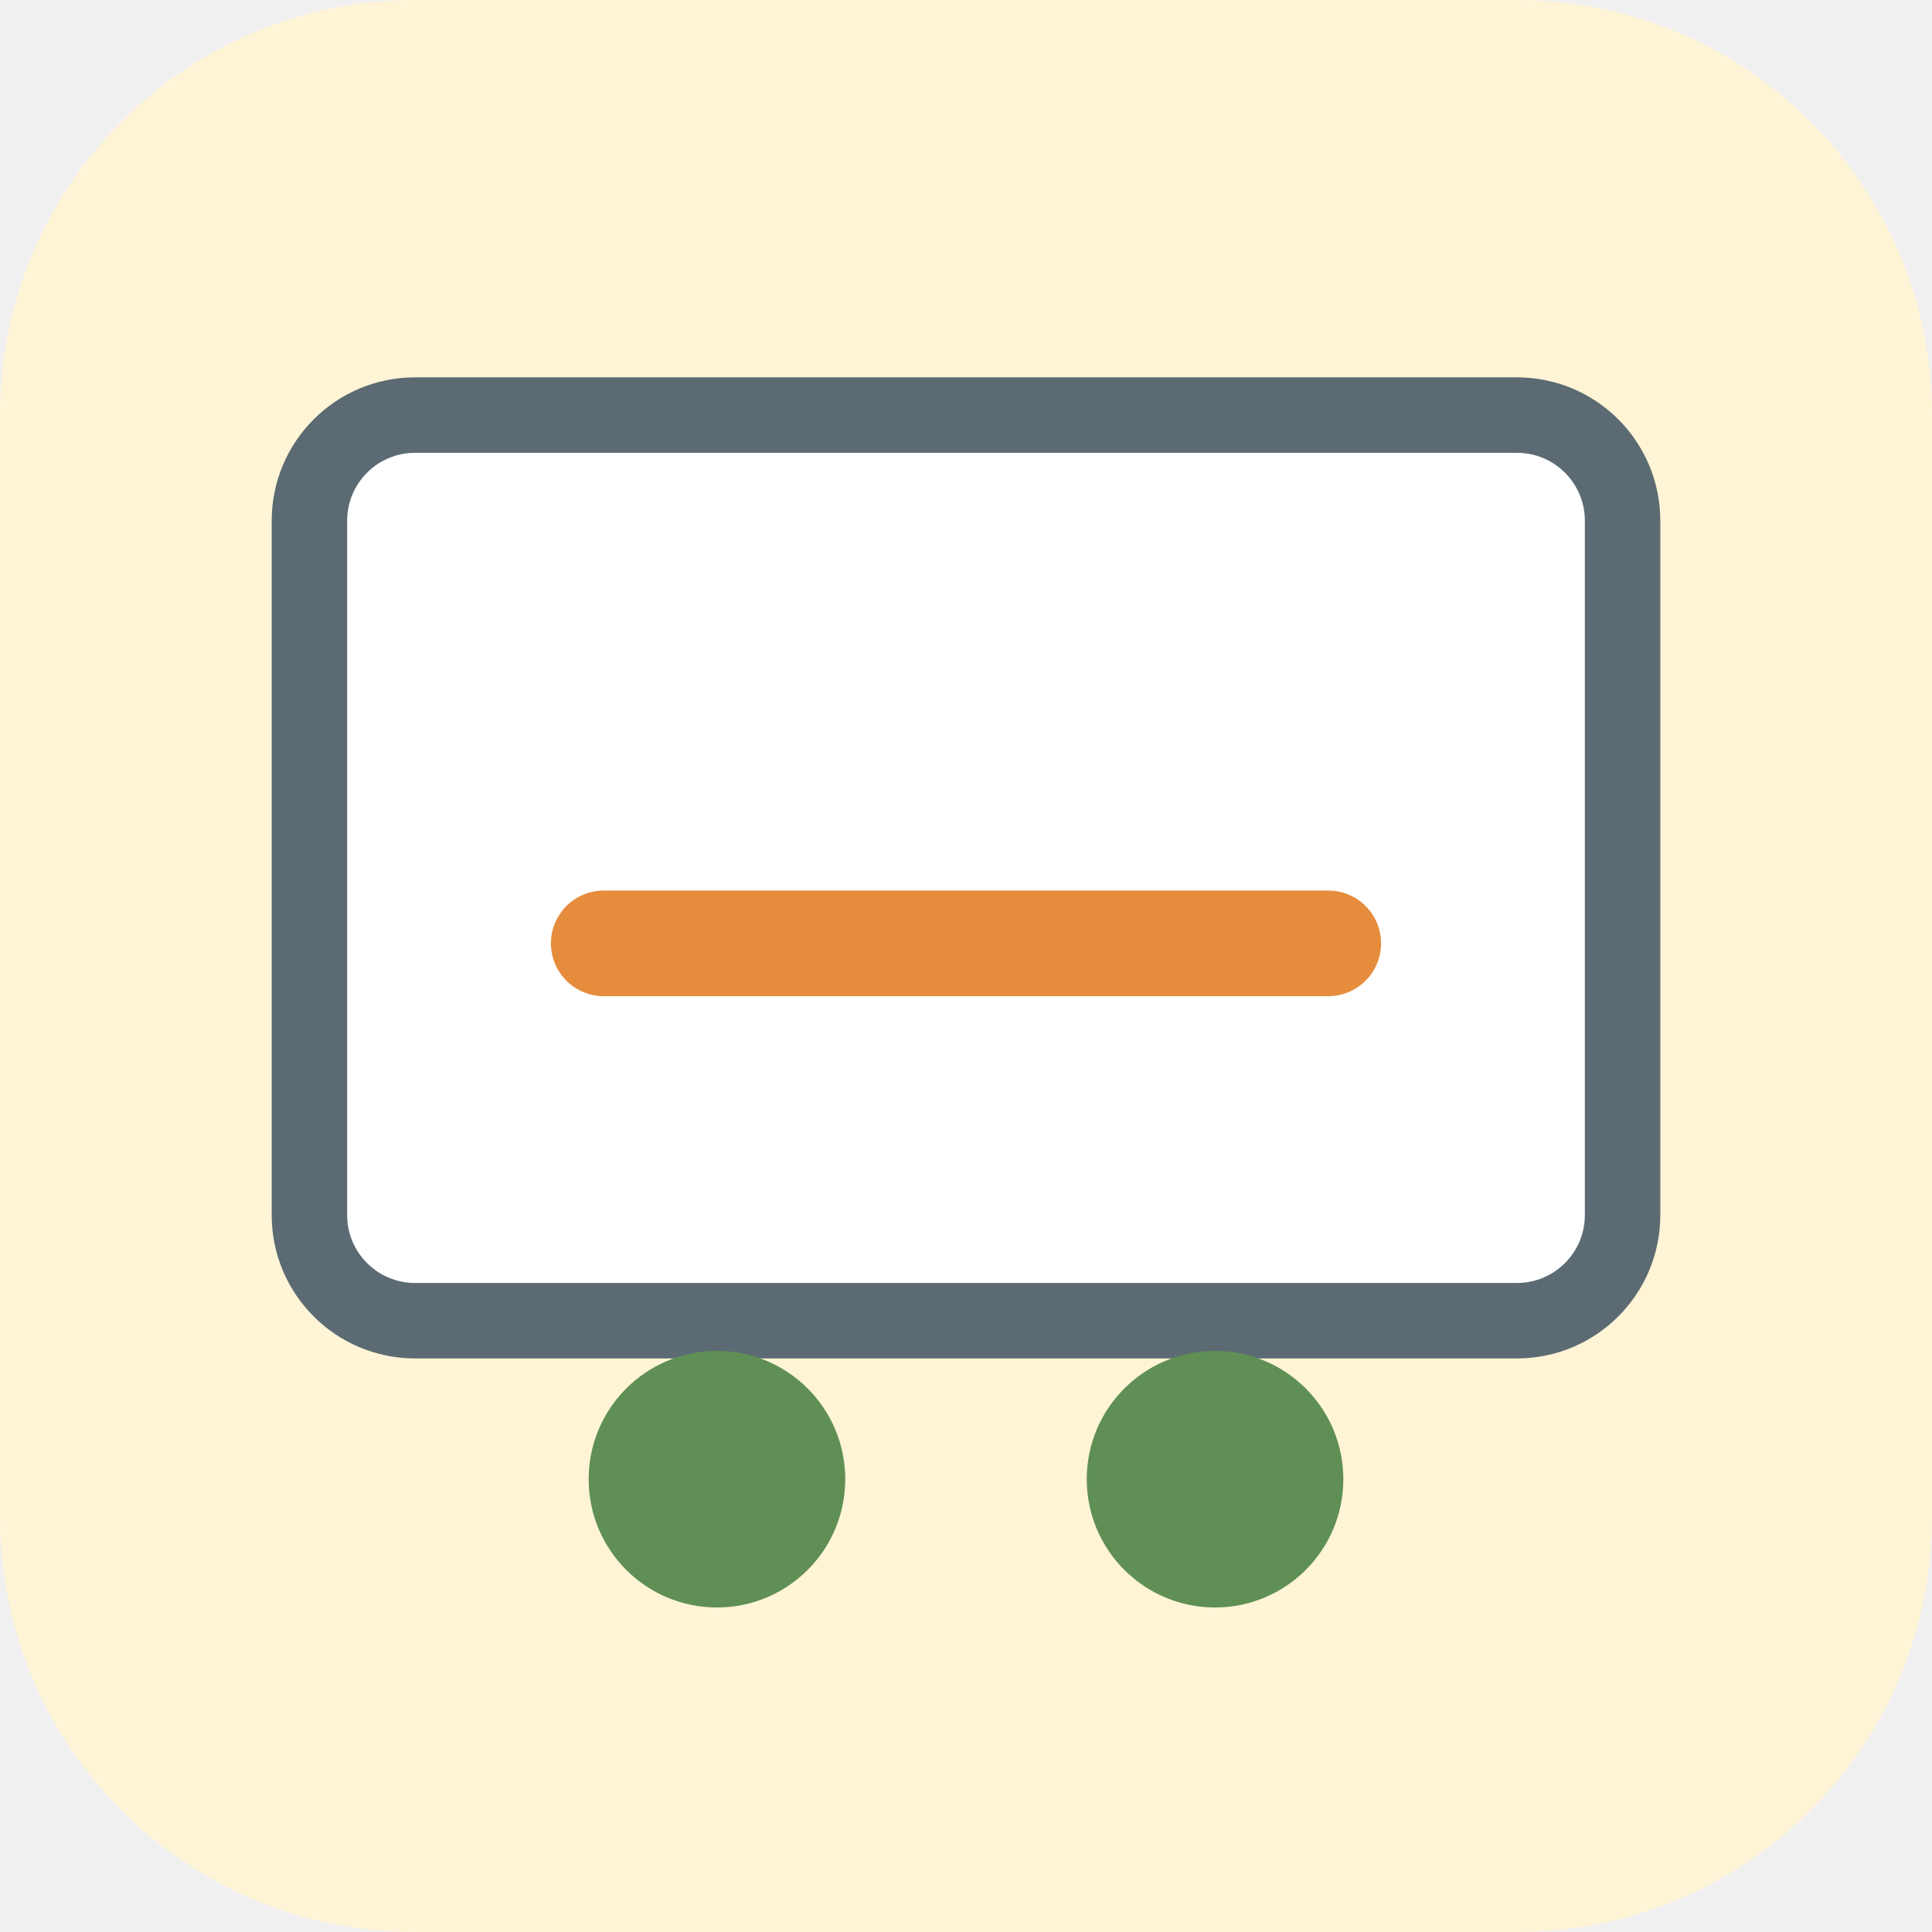
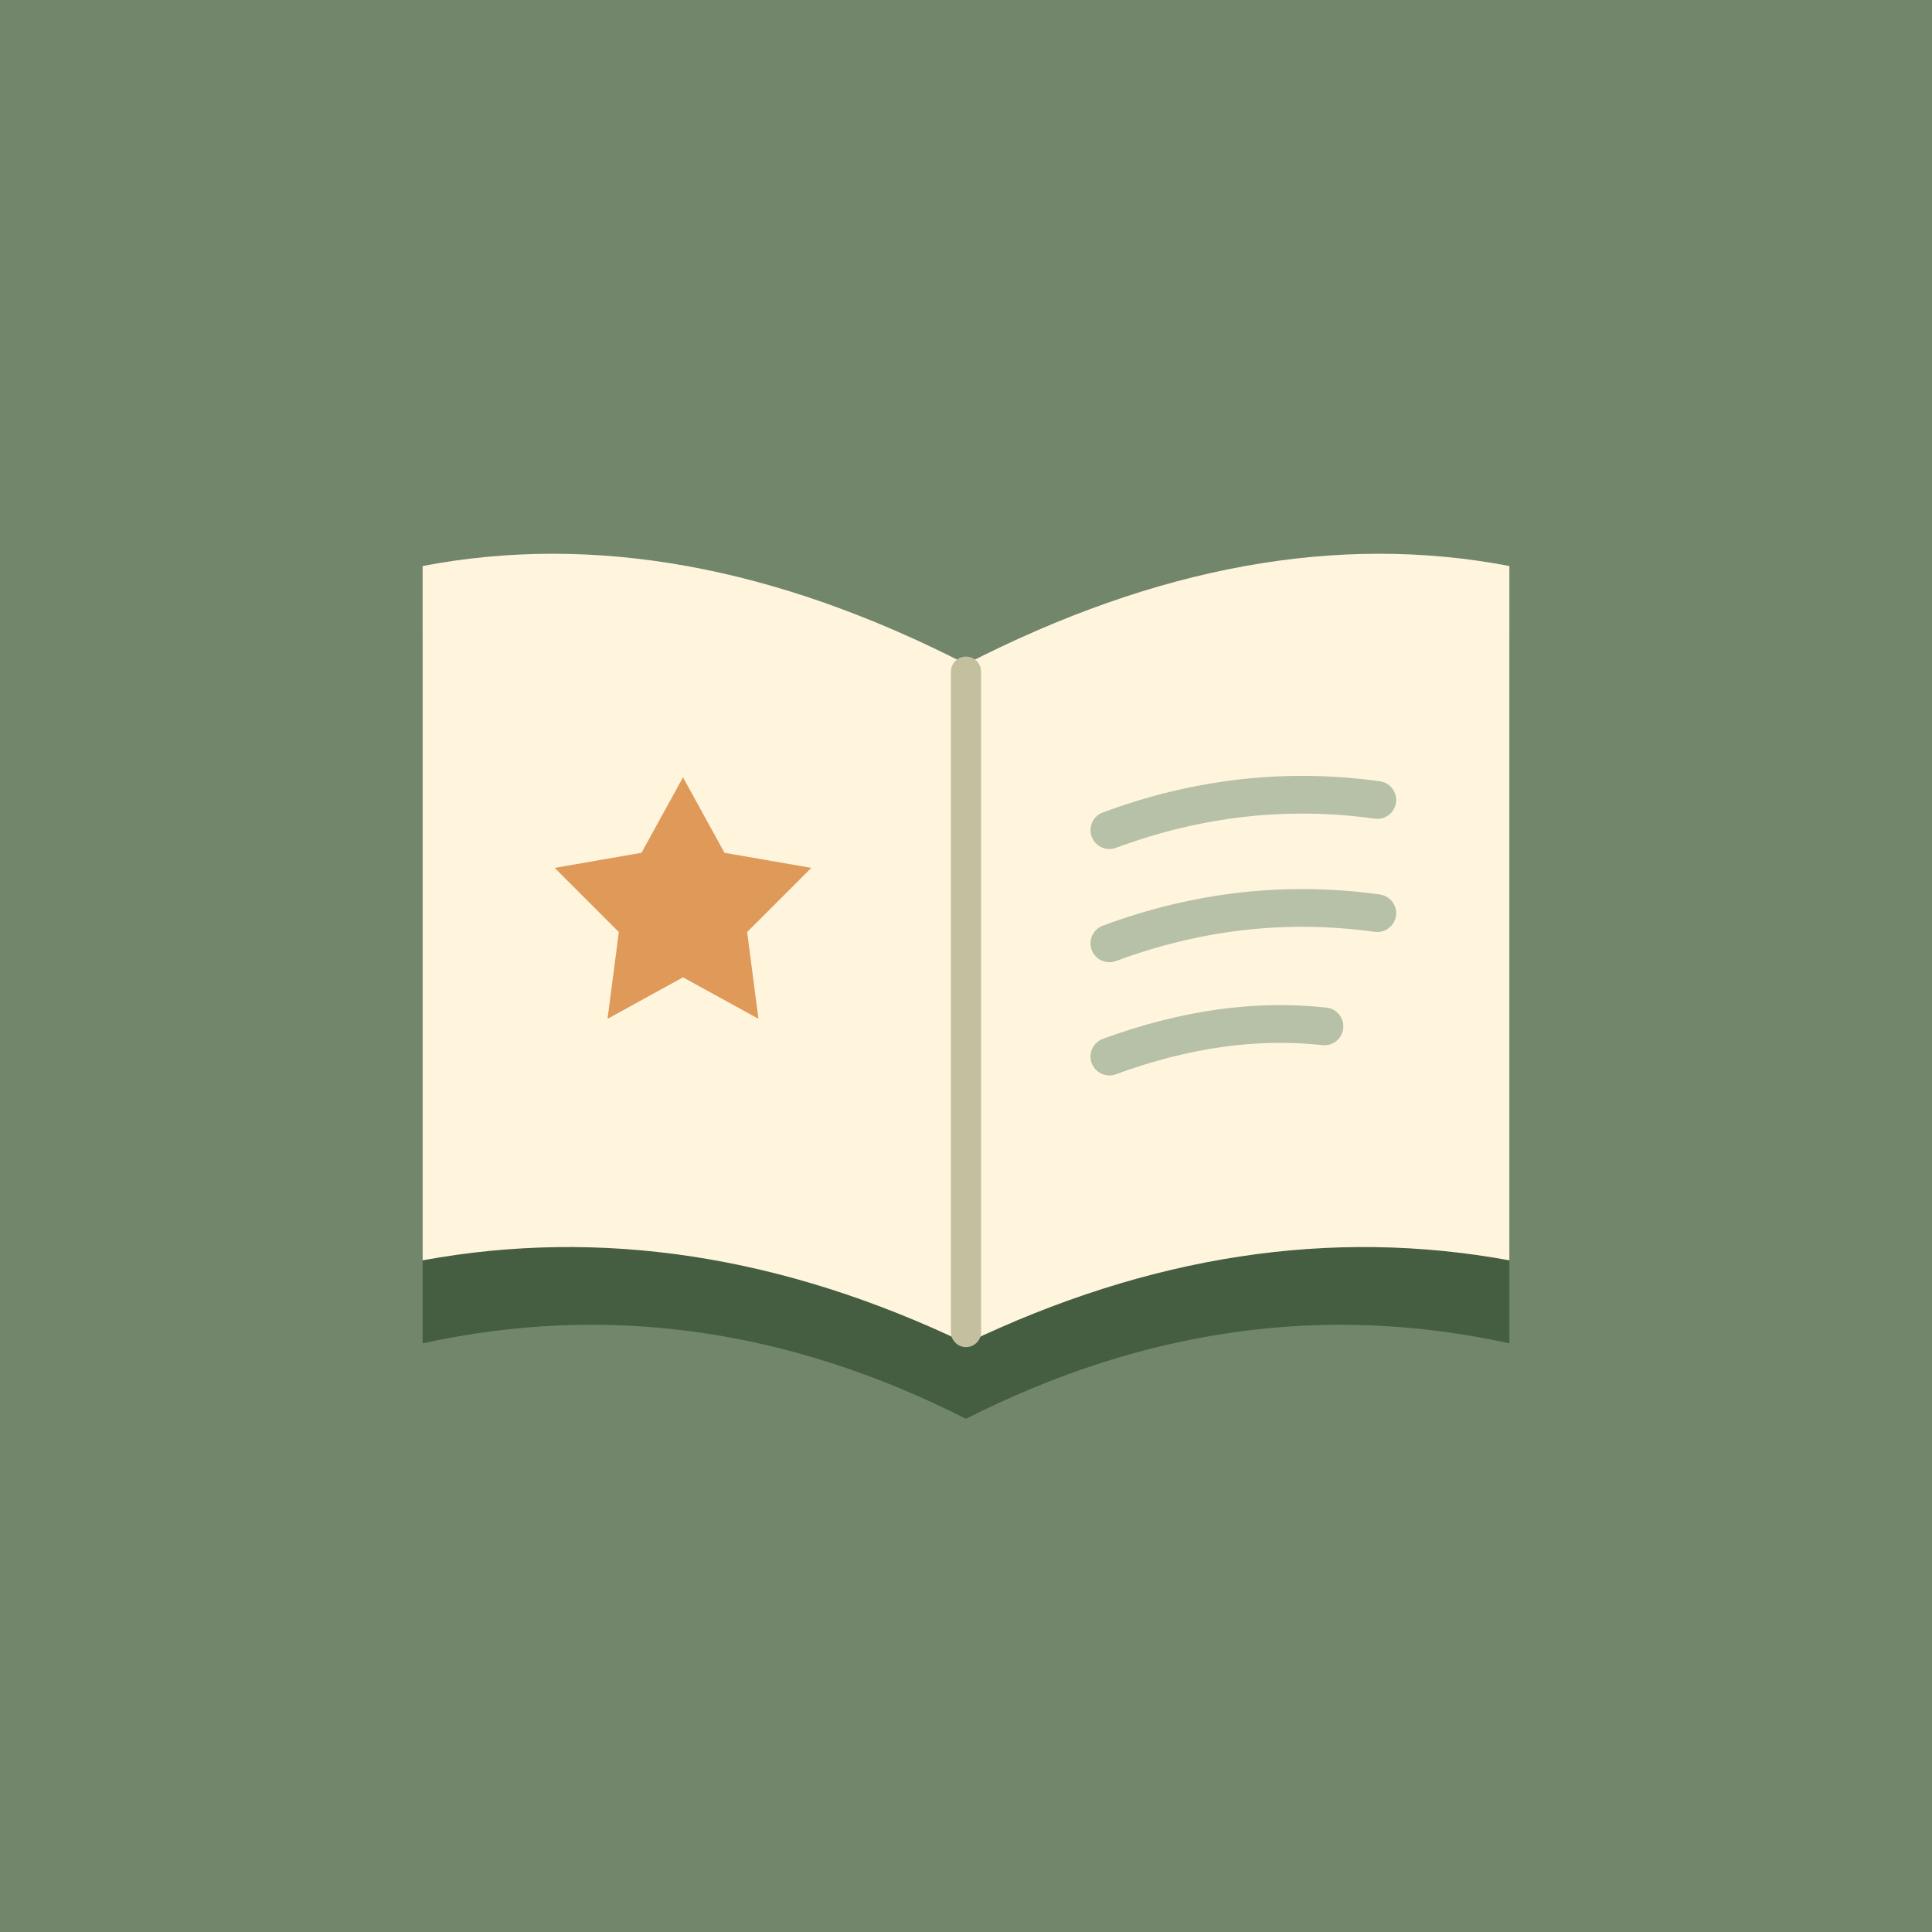
<svg xmlns="http://www.w3.org/2000/svg" viewBox="0 0 512 512">
-   <rect width="512" height="512" rx="110" fill="#fff4d6" />
-   <rect x="82" y="110" width="348" height="240" rx="28" fill="#ffffff" stroke="#5c6b73" stroke-width="20" />
-   <circle cx="190" cy="392" r="34" fill="#5f8f54" />
-   <circle cx="322" cy="392" r="34" fill="#5f8f54" />
-   <path d="M160 250h192" stroke="#e58d3d" stroke-width="28" stroke-linecap="round" />
+   <rect width="512" height="512" rx="0" fill="#71866b" />
+   <path d="M112 168 Q181 153 256 192 Q331 153 400 168 L400 356 Q327 340 256 376 Q185 340 112 356Z" fill="#455e42" />
+   <path d="M112 150 Q180 137 256 176 Q332 137 400 150 L400 334 Q329 321 256 356 Q183 321 112 334Z" fill="#fff5dc" />
+   <path d="M256 178V353" stroke="#c4bf9e" stroke-width="8" stroke-linecap="round" />
+   <path d="M181 206 L192 226 L215 230 L198 247 L201 270 L181 259 L161 270 L164 247 L147 230 L170 226Z" fill="#df9959" />
+   <path d="M294 220Q329 207 365 212 M294 250Q329 237 365 242 M294 280Q324 269 351 272" fill="none" stroke="#b6c1a8" stroke-width="10" stroke-linecap="round" />
</svg>
